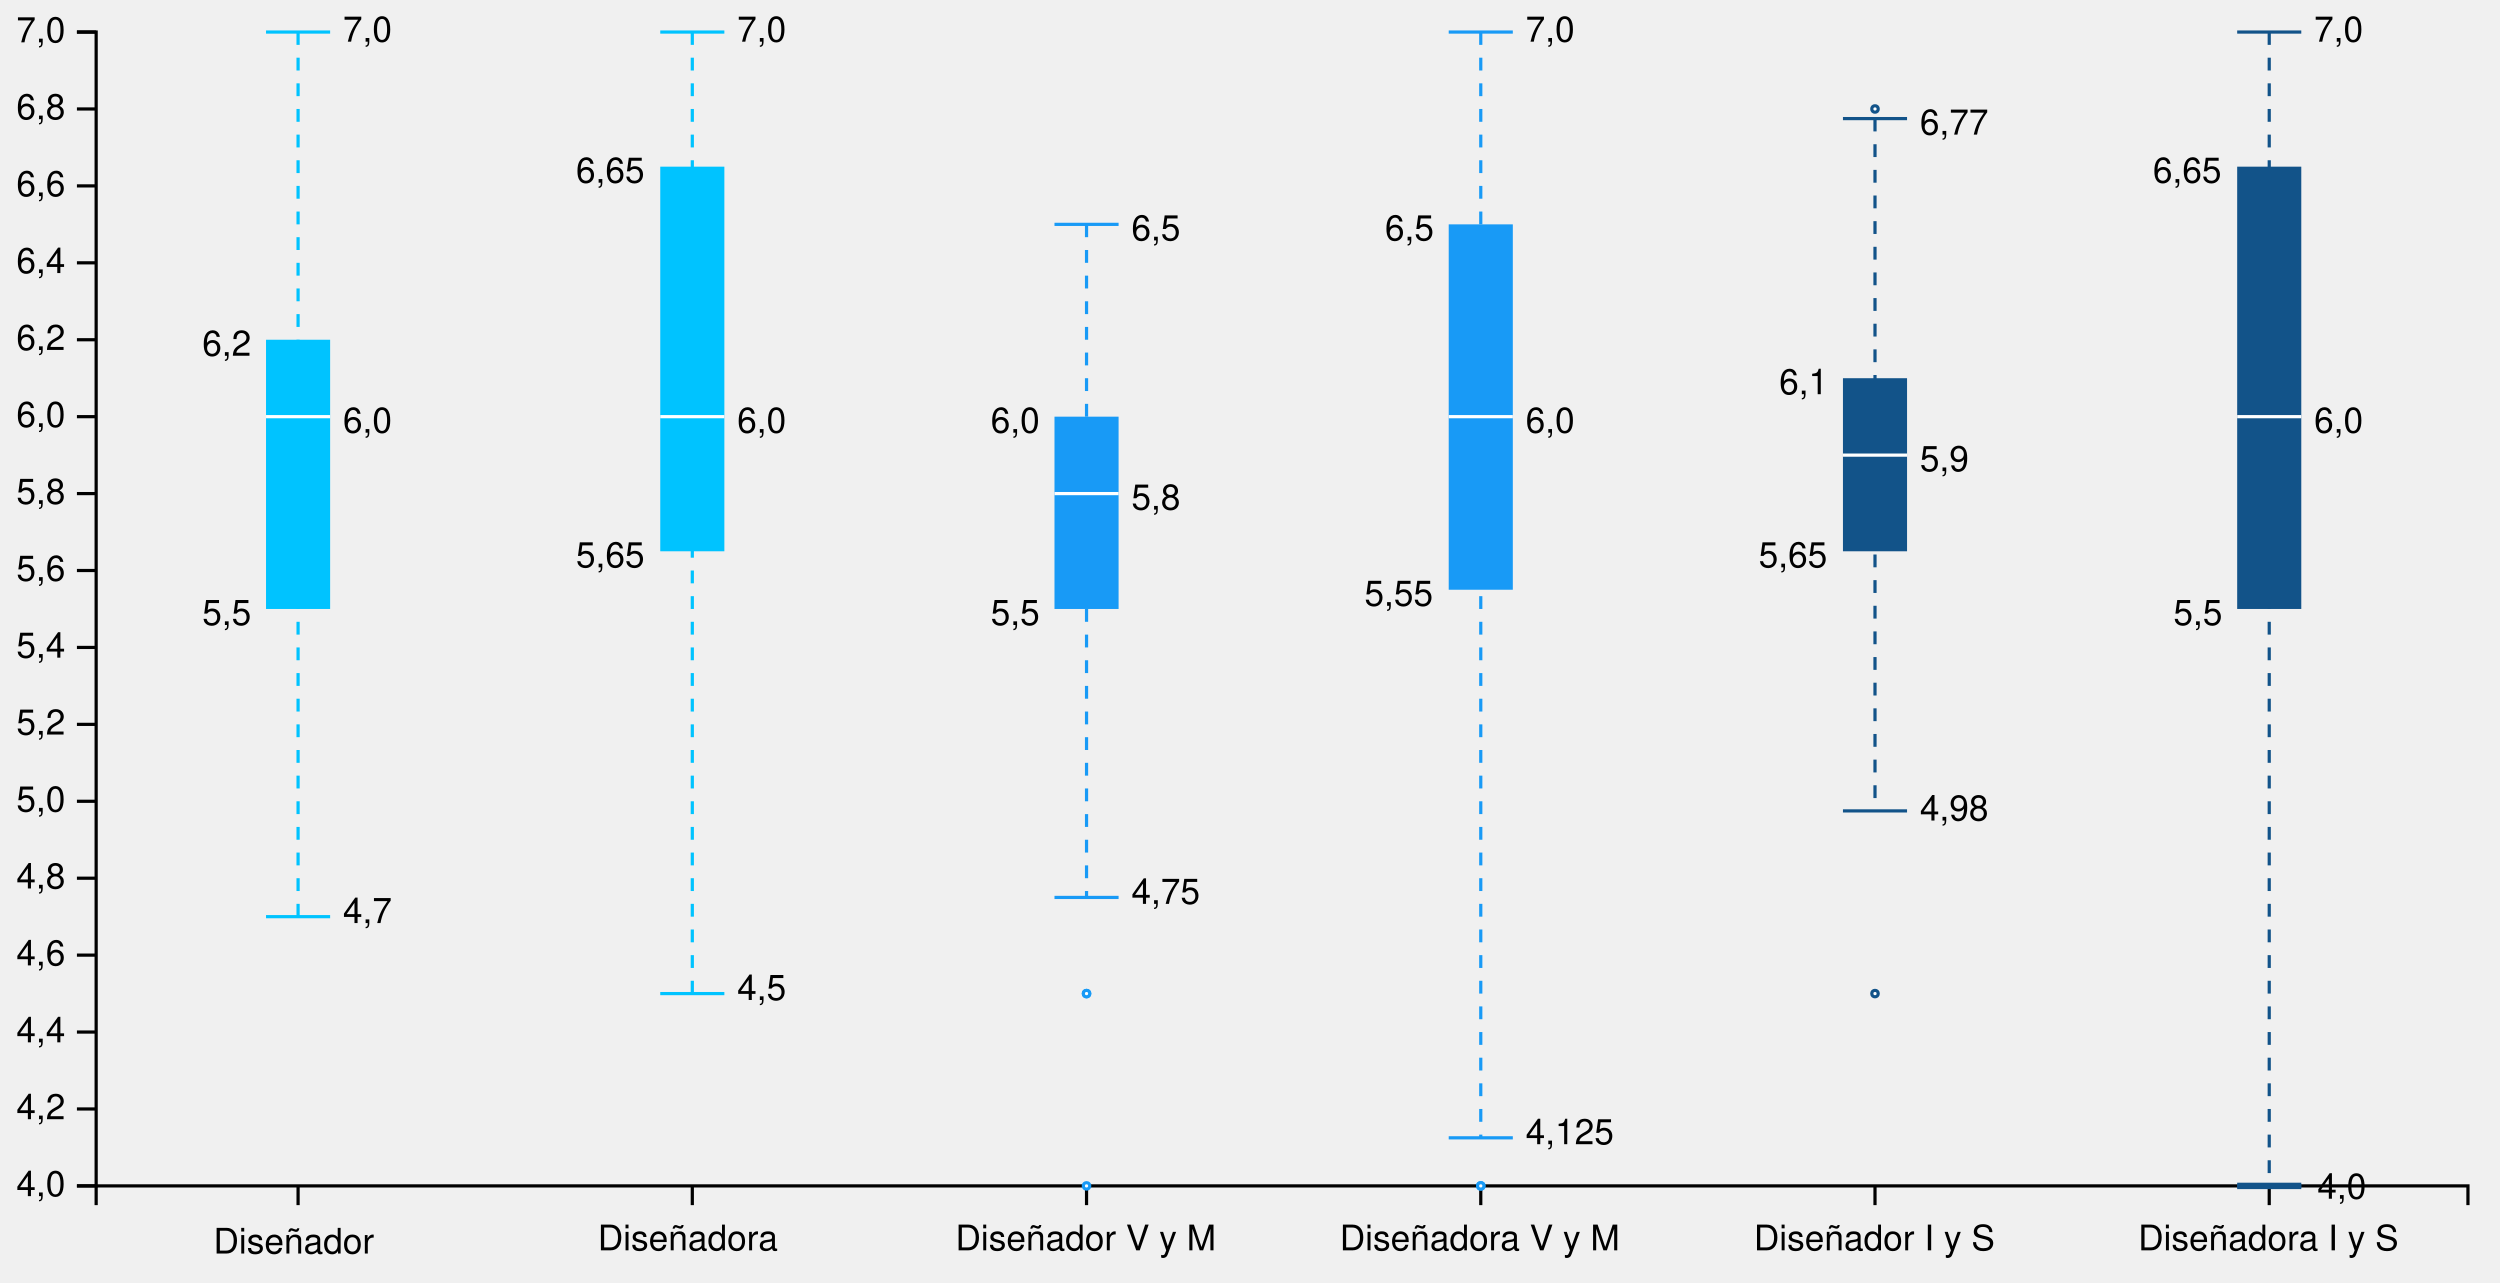
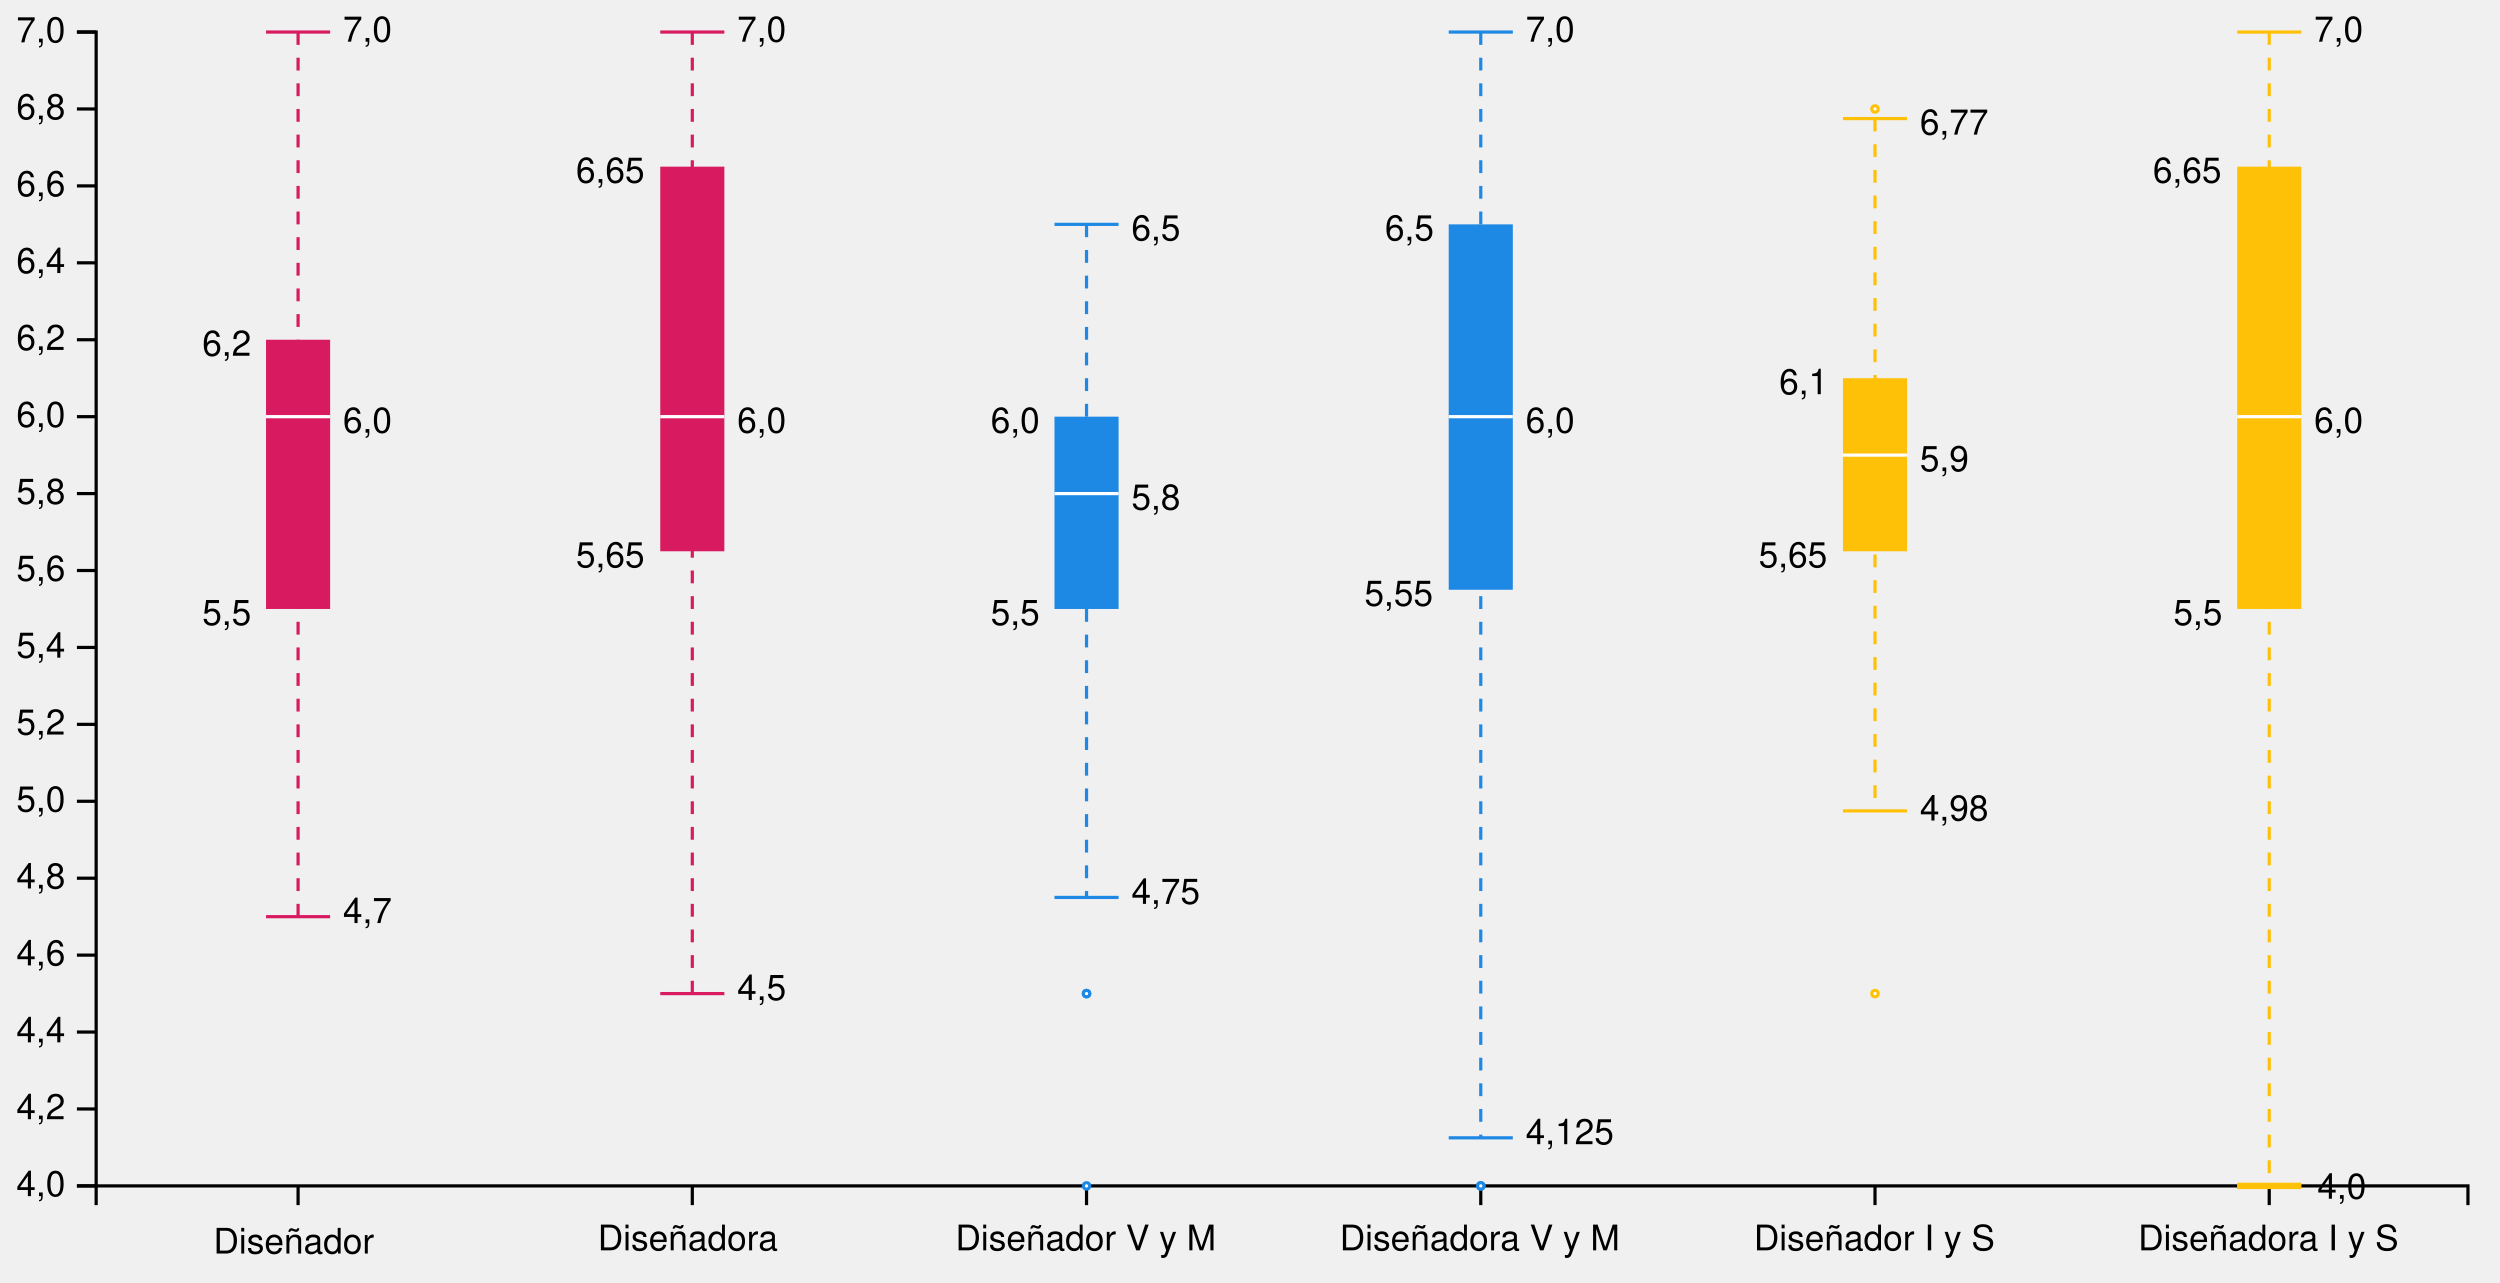
<svg xmlns="http://www.w3.org/2000/svg" version="1.2" viewBox="0 0 780 400">
  <style>
        tspan {
            white-space: pre;
        }
        .s0 {
            fill: none;
            stroke: #000000;
        }
        .t1 {
            font-size: 11px;
            fill: #000000;
            font-weight: 400;
            font-family: Helvetica, Arial, sans-serif;
        }
        .s2 {
            fill: #000000;
-             stroke: #00c3ff;
+             stroke: #D81B60;
            stroke-dasharray: 4;
        }
        .s3 {
            fill: #000000;
-             stroke: #00c3ff;
+             stroke: #D81B60;
        }
        .s4 {
-             fill: #00c3ff;
+             fill: #D81B60;
        }
        .s5 {
            fill: #000000;
            stroke: #ffffff;
        }
        .s6 {
            fill: #000000;
-             stroke: #189af6;
+             stroke: #1E88E5;
            stroke-dasharray: 4;
        }
        .s7 {
            fill: #000000;
-             stroke: #189af6;
+             stroke: #1E88E5;
        }
        .s8 {
-             fill: #189af6;
+             fill: #1E88E5;
        }
        .s9 {
            fill: #ffffff;
-             stroke: #189af6;
+             stroke: #1E88E5;
        }
        .s10 {
            fill: #000000;
-             stroke: #125389;
+             stroke: #FFC107;
            stroke-dasharray: 4;
        }
        .s11 {
            fill: #000000;
-             stroke: #125389;
+             stroke: #FFC107;
        }
        .s12 {
-             fill: #125389;
+             fill: #FFC107;
        }
        .s13 {
            fill: #ffffff;
-             stroke: #125389;
+             stroke: #FFC107;
        }
        .s14 {
            fill: #000000;
-             stroke: #125389;
+             stroke: #FFC107;
            stroke-width: 2;
        }
    </style>
  <g id="viz">
    <g id="y axis">
      <path class="s0" d="m24 370h6v-360h-6" />
      <g>
        <path class="s0" d="m30 370h-6" />
        <text id="4,0" style="transform: matrix(1, 0, 0, 1, 5.1, 373.2);">
          <tspan x="0" y="0" class="t1">4,0</tspan>
        </text>
      </g>
      <g>
        <path class="s0" d="m30 346h-6" />
        <text id="4,2" style="transform: matrix(1, 0, 0, 1, 5.1, 349.2);">
          <tspan x="0" y="0" class="t1">4,2</tspan>
        </text>
      </g>
      <g>
        <path class="s0" d="m30 322h-6" />
        <text id="4,4" style="transform: matrix(1, 0, 0, 1, 5.1, 325.2);">
          <tspan x="0" y="0" class="t1">4,4</tspan>
        </text>
      </g>
      <g>
        <path class="s0" d="m30 298h-6" />
        <text id="4,6" style="transform: matrix(1, 0, 0, 1, 5.1, 301.2);">
          <tspan x="0" y="0" class="t1">4,6</tspan>
        </text>
      </g>
      <g>
        <path class="s0" d="m30 274h-6" />
        <text id="4,8" style="transform: matrix(1, 0, 0, 1, 5.1, 277.2);">
          <tspan x="0" y="0" class="t1">4,8</tspan>
        </text>
      </g>
      <g>
        <path class="s0" d="m30 250h-6" />
        <text id="5,0" style="transform: matrix(1, 0, 0, 1, 5.1, 253.2);">
          <tspan x="0" y="0" class="t1">5,0</tspan>
        </text>
      </g>
      <g>
        <path class="s0" d="m30 226h-6" />
        <text id="5,2" style="transform: matrix(1, 0, 0, 1, 5.1, 229.2);">
          <tspan x="0" y="0" class="t1">5,2</tspan>
        </text>
      </g>
      <g>
        <path class="s0" d="m30 202h-6" />
        <text id="5,4" style="transform: matrix(1, 0, 0, 1, 5.1, 205.2);">
          <tspan x="0" y="0" class="t1">5,4</tspan>
        </text>
      </g>
      <g>
        <path class="s0" d="m30 178h-6" />
        <text id="5,6" style="transform: matrix(1, 0, 0, 1, 5.1, 181.2);">
          <tspan x="0" y="0" class="t1">5,6</tspan>
        </text>
      </g>
      <g>
        <path class="s0" d="m30 154h-6" />
        <text id="5,8" style="transform: matrix(1, 0, 0, 1, 5.1, 157.2);">
          <tspan x="0" y="0" class="t1">5,8</tspan>
        </text>
      </g>
      <g>
        <path class="s0" d="m30 130h-6" />
        <text id="6,0" style="transform: matrix(1, 0, 0, 1, 5.1, 133.2);">
          <tspan x="0" y="0" class="t1">6,0</tspan>
        </text>
      </g>
      <g>
        <path class="s0" d="m30 106h-6" />
        <text id="6,2" style="transform: matrix(1, 0, 0, 1, 5.1, 109.2);">
          <tspan x="0" y="0" class="t1">6,2</tspan>
        </text>
      </g>
      <g>
        <path class="s0" d="m30 82h-6" />
        <text id="6,4" style="transform: matrix(1, 0, 0, 1, 5.1, 85.2);">
          <tspan x="0" y="0" class="t1">6,4</tspan>
        </text>
      </g>
      <g>
        <path class="s0" d="m30 58h-6" />
        <text id="6,6" style="transform: matrix(1, 0, 0, 1, 5.1, 61.2);">
          <tspan x="0" y="0" class="t1">6,6</tspan>
        </text>
      </g>
      <g>
        <path class="s0" d="m30 34h-6" />
        <text id="6,8" style="transform: matrix(1, 0, 0, 1, 5.1, 37.2);">
          <tspan x="0" y="0" class="t1">6,8</tspan>
        </text>
      </g>
      <g>
        <path class="s0" d="m30 10h-6" />
        <text id="7,0" style="transform: matrix(1, 0, 0, 1, 5.1, 13.2);">
          <tspan x="0" y="0" class="t1">7,0</tspan>
        </text>
      </g>
    </g>
    <g id="x axis">
      <path class="s0" d="m30 376v-6h740v6" />
      <g>
        <path class="s0" d="m93 370v6" />
        <text id="Diseñador " style="transform: matrix(1, 0, 0, 1, 66.6, 391.1);">
          <tspan x="0" y="0" class="t1">Diseñador</tspan>
        </text>
      </g>
      <g>
        <path class="s0" d="m216 370v6" />
        <text id="Diseñadora " style="transform: matrix(1, 0, 0, 1, 186.5, 390.1);">
          <tspan x="0" y="0" class="t1">Diseñadora</tspan>
        </text>
      </g>
      <g>
        <path class="s0" d="m339 370v6" />
        <text id="Diseñador V y M" style="transform: matrix(1, 0, 0, 1, 298.1, 390.1);">
          <tspan x="0" y="0" class="t1">Diseñador V y M</tspan>
        </text>
      </g>
      <g>
        <path class="s0" d="m462 370v6" />
        <text id="Diseñadora V y M" style="transform: matrix(1, 0, 0, 1, 418, 390.1);">
          <tspan x="0" y="0" class="t1">Diseñadora V y M</tspan>
        </text>
      </g>
      <g>
        <path class="s0" d="m585 370v6" />
        <text id="Diseñador I y S" style="transform: matrix(1, 0, 0, 1, 547.2, 390.1);">
          <tspan x="0" y="0" class="t1">Diseñador I y S</tspan>
        </text>
      </g>
      <g>
        <path class="s0" d="m708 370v6" />
        <text id="Diseñadora I y S" style="transform: matrix(1, 0, 0, 1, 667.1, 390.1);">
          <tspan x="0" y="0" class="t1">Diseñadora I y S</tspan>
        </text>
      </g>
    </g>
    <g id="boxplots">
      <g id="diseñador">
        <path class="s2" d="m93 10v276" />
        <path class="s3" d="m83 10h20" />
        <path class="s3" d="m83 286h20" />
        <path class="s4" d="m83 106h20v84h-20z" />
        <path class="s5" d="m83 130h20" />
      </g>
      <g id="diseñadora">
        <path class="s2" d="m216 10v300" />
        <path class="s3" d="m206 10h20" />
        <path class="s3" d="m206 310h20" />
        <path class="s4" d="m206 52h20v120h-20z" />
        <path class="s5" d="m206 130h20" />
      </g>
      <g id="diseñador v y m">
        <path class="s6" d="m339 70v210" />
        <path class="s7" d="m329 70h20" />
        <path class="s7" d="m329 280h20" />
        <path class="s8" d="m329 130h20v60h-20z" />
        <path class="s5" d="m329 154h20" />
        <path class="s9" d="m339 311c-0.6 0-1-0.4-1-1 0-0.6 0.4-1 1-1 0.6 0 1 0.4 1 1 0 0.6-0.4 1-1 1z" />
        <path class="s9" d="m339 311c-0.6 0-1-0.4-1-1 0-0.6 0.4-1 1-1 0.6 0 1 0.4 1 1 0 0.6-0.4 1-1 1z" />
        <path class="s9" d="m339 371c-0.6 0-1-0.4-1-1 0-0.6 0.4-1 1-1 0.6 0 1 0.4 1 1 0 0.6-0.4 1-1 1z" />
      </g>
      <g id="diseñadora v y m">
        <path class="s6" d="m462 10v345" />
        <path class="s7" d="m452 10h20" />
        <path class="s7" d="m452 355h20" />
        <path class="s8" d="m452 70h20v114h-20z" />
        <path class="s5" d="m452 130h20" />
        <path class="s9" d="m462 371c-0.6 0-1-0.4-1-1 0-0.6 0.4-1 1-1 0.6 0 1 0.4 1 1 0 0.6-0.4 1-1 1z" />
        <path class="s9" d="m462 371c-0.6 0-1-0.4-1-1 0-0.6 0.4-1 1-1 0.6 0 1 0.4 1 1 0 0.6-0.4 1-1 1z" />
      </g>
      <g id="diseñador i y s">
        <path class="s10" d="m585 37v216" />
        <path class="s11" d="m575 37h20" />
        <path class="s11" d="m575 253h20" />
        <path class="s12" d="m575 118h20v54h-20z" />
        <path class="s5" d="m575 142h20" />
        <path class="s13" d="m585 311c-0.6 0-1-0.4-1-1 0-0.6 0.4-1 1-1 0.6 0 1 0.4 1 1 0 0.6-0.4 1-1 1z" />
        <path class="s13" d="m585 35c-0.6 0-1-0.4-1-1 0-0.6 0.4-1 1-1 0.6 0 1 0.4 1 1 0 0.6-0.4 1-1 1z" />
      </g>
      <g id="diseñadora i y s">
        <path class="s10" d="m708 10v360" />
        <path class="s11" d="m698 10h20" />
        <path id="Layer copy" class="s14" d="m698 370h20" />
        <path class="s11" d="m698 370h20" />
        <path class="s12" d="m698 52h20v138h-20z" />
        <path class="s5" d="m698 130h20" />
      </g>
    </g>
    <g id="boxplots">
      <g>
        <text id="7,0" style="transform: matrix(1, 0, 0, 1, 107, 13);">
          <tspan x="0" y="0" class="t1">7,0</tspan>
        </text>
        <text id="4,7" style="transform: matrix(1, 0, 0, 1, 107, 288);">
          <tspan x="0" y="0" class="t1">4,7</tspan>
        </text>
        <text id="6,0" style="transform: matrix(1, 0, 0, 1, 107, 135);">
          <tspan x="0" y="0" class="t1">6,0</tspan>
        </text>
        <text id="5,5" style="transform: matrix(1, 0, 0, 1, 63.1, 195);">
          <tspan x="0" y="0" class="t1">5,5</tspan>
        </text>
        <text id="6,2" style="transform: matrix(1, 0, 0, 1, 63.1, 111);">
          <tspan x="0" y="0" class="t1">6,2</tspan>
        </text>
      </g>
      <g>
        <text id="7,0" style="transform: matrix(1, 0, 0, 1, 230, 13);">
          <tspan x="0" y="0" class="t1">7,0</tspan>
        </text>
        <text id="4,5" style="transform: matrix(1, 0, 0, 1, 230, 312);">
          <tspan x="0" y="0" class="t1">4,5</tspan>
        </text>
        <text id="6,0" style="transform: matrix(1, 0, 0, 1, 230, 135);">
          <tspan x="0" y="0" class="t1">6,0</tspan>
        </text>
        <text id="5,65" style="transform: matrix(1, 0, 0, 1, 179.7, 177);">
          <tspan x="0" y="0" class="t1">5,65</tspan>
        </text>
        <text id="6,65" style="transform: matrix(1, 0, 0, 1, 179.7, 57);">
          <tspan x="0" y="0" class="t1">6,65</tspan>
        </text>
      </g>
      <g>
        <text id="6,5" style="transform: matrix(1, 0, 0, 1, 353, 75);">
          <tspan x="0" y="0" class="t1">6,5</tspan>
        </text>
        <text id="4,75" style="transform: matrix(1, 0, 0, 1, 353, 282);">
          <tspan x="0" y="0" class="t1">4,75</tspan>
        </text>
        <text id="5,8" style="transform: matrix(1, 0, 0, 1, 353, 159);">
          <tspan x="0" y="0" class="t1">5,8</tspan>
        </text>
        <text id="5,5" style="transform: matrix(1, 0, 0, 1, 309.1, 195);">
          <tspan x="0" y="0" class="t1">5,5</tspan>
        </text>
        <text id="6,0" style="transform: matrix(1, 0, 0, 1, 309.1, 135);">
          <tspan x="0" y="0" class="t1">6,0</tspan>
        </text>
      </g>
      <g>
        <text id="7,0" style="transform: matrix(1, 0, 0, 1, 476, 13);">
          <tspan x="0" y="0" class="t1">7,0</tspan>
        </text>
        <text id="4,125" style="transform: matrix(1, 0, 0, 1, 476, 357);">
          <tspan x="0" y="0" class="t1">4,125</tspan>
        </text>
        <text id="6,0" style="transform: matrix(1, 0, 0, 1, 476, 135);">
          <tspan x="0" y="0" class="t1">6,0</tspan>
        </text>
        <text id="5,55" style="transform: matrix(1, 0, 0, 1, 425.7, 189);">
          <tspan x="0" y="0" class="t1">5,55</tspan>
        </text>
        <text id="6,5" style="transform: matrix(1, 0, 0, 1, 432.1, 75);">
          <tspan x="0" y="0" class="t1">6,5</tspan>
        </text>
      </g>
      <g>
        <text id="6,77" style="transform: matrix(1, 0, 0, 1, 599, 42);">
          <tspan x="0" y="0" class="t1">6,77</tspan>
        </text>
        <text id="4.98" style="transform: matrix(1, 0, 0, 1, 599, 256);">
          <tspan x="0" y="0" class="t1">4,98</tspan>
        </text>
        <text id="5,9" style="transform: matrix(1, 0, 0, 1, 599, 147);">
          <tspan x="0" y="0" class="t1">5,9</tspan>
        </text>
        <text id="5,65" style="transform: matrix(1, 0, 0, 1, 548.7, 177);">
          <tspan x="0" y="0" class="t1">5,65</tspan>
        </text>
        <text id="6,1" style="transform: matrix(1, 0, 0, 1, 555.1, 123);">
          <tspan x="0" y="0" class="t1">6,1</tspan>
        </text>
      </g>
      <g>
        <text id="7,0" style="transform: matrix(1, 0, 0, 1, 722, 13);">
          <tspan x="0" y="0" class="t1">7,0</tspan>
        </text>
        <text id="4,0" style="transform: matrix(1, 0, 0, 1, 723, 374);">
          <tspan x="0" y="0" class="t1">4,0</tspan>
        </text>
        <text id="6,0" style="transform: matrix(1, 0, 0, 1, 722, 135);">
          <tspan x="0" y="0" class="t1">6,0</tspan>
        </text>
        <text id="5,5" style="transform: matrix(1, 0, 0, 1, 678.1, 195);">
          <tspan x="0" y="0" class="t1">5,5</tspan>
        </text>
        <text id="6,65" style="transform: matrix(1, 0, 0, 1, 671.7, 57);">
          <tspan x="0" y="0" class="t1">6,65</tspan>
        </text>
      </g>
    </g>
  </g>
</svg>
